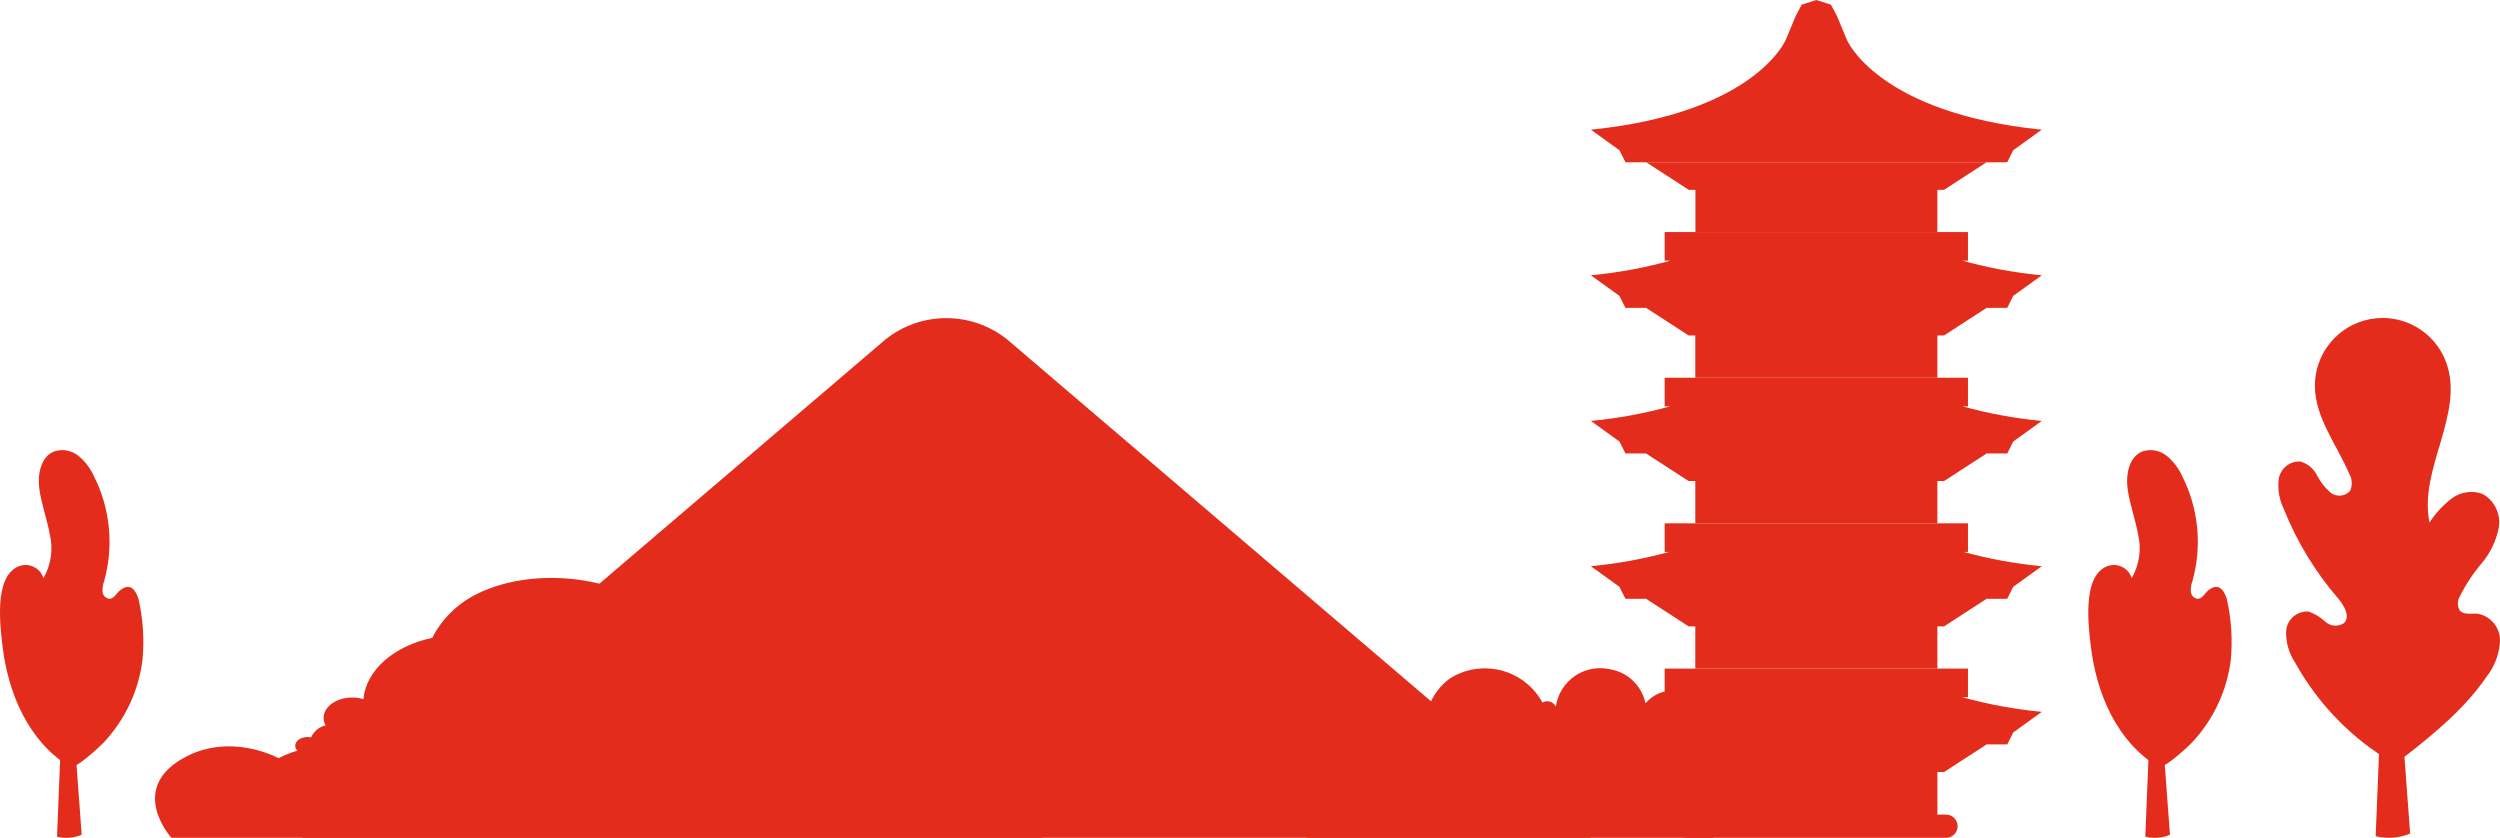
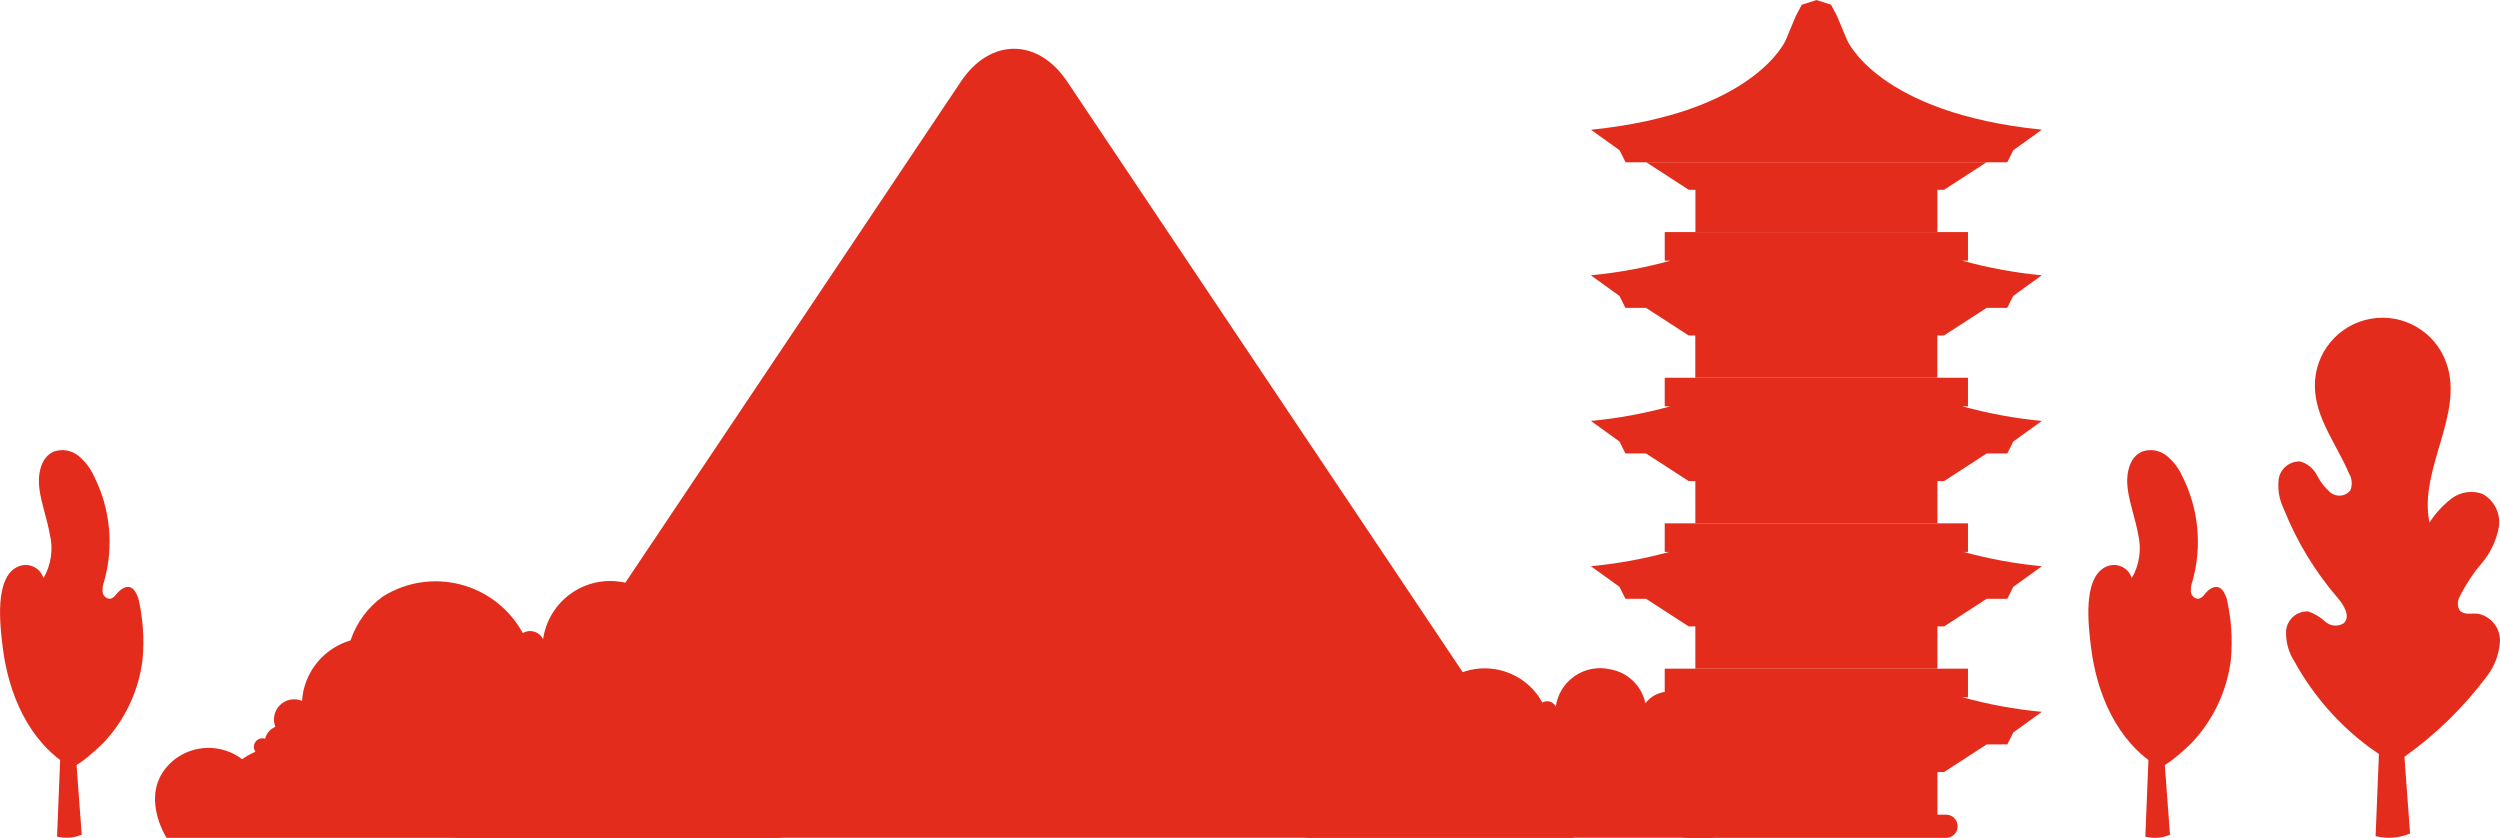
- <svg xmlns="http://www.w3.org/2000/svg" width="295.929" height="99.173" viewBox="0 0 295.929 99.173">
+ <svg xmlns="http://www.w3.org/2000/svg" width="177.384" height="59.446" viewBox="0 0 177.384 59.446">
  <defs>
-     <style>.a{fill:#e32c1b;}</style>
+     <style>
+       .a {
+         fill: #e32c1b;
+       }
+     </style>
  </defs>
-   <g transform="translate(-1097 -5974.827)">
-     <path class="a" d="M4886.154,908.208l-6.612,5.646-52.617,44.927h152.594l-40.408-34.5-13.2-11.267h0l-15.463-13.2a11.539,11.539,0,0,0-14.462,0l-9.836,8.4" transform="translate(-3694.201 5115.218)" />
-     <path class="a" d="M4745.536,1069.024c5.655-3.322,11.452-.1,11.452-.1a14.49,14.49,0,0,1,2.231-.894.84.84,0,0,1-.25-.58c0-.57.647-1.032,1.446-1.032a1.965,1.965,0,0,1,.427.051,2.463,2.463,0,0,1,1.722-1.424,1.821,1.821,0,0,1-.237-.884c0-1.335,1.516-2.417,3.385-2.417a4.548,4.548,0,0,1,1.325.193c.313-3.454,3.653-6.317,8.146-7.252a11.745,11.745,0,0,1,5.421-5.261c7.113-3.489,18.793-2,23.483,4.383a3.163,3.163,0,0,1,2.933.261,1.863,1.863,0,0,1,.472.477c1.05-4.13,6.045-7.807,13.73-6.786,6.67.886,8.427,4.541,9.04,6.183,0,0,5.313-4.616,11.261-.493a4.773,4.773,0,0,1,1.42,1.578,5.411,5.411,0,0,1,1.728-.279c2.24,0,4.055,1.3,4.055,2.9a2.971,2.971,0,0,1-2.224,2.581,3.476,3.476,0,0,1,1.082,2.436,3.8,3.8,0,0,1-1.877,3.088c.22.341,4.911,1.043,5.734,5.167a6.158,6.158,0,0,1-4.172,7.427H4744.309S4739.22,1072.734,4745.536,1069.024Z" transform="translate(-3627.021 4995.651)" />
-     <path class="a" d="M5067,1086.169a4.342,4.342,0,0,1,5.336-.065,5.83,5.83,0,0,1,1.04-.583.668.668,0,0,1,.756-1.019,1.35,1.35,0,0,1,.8-.929,1.577,1.577,0,0,1,2.084-2.027,5.292,5.292,0,0,1,3.8-4.731,6.959,6.959,0,0,1,2.526-3.432,7.761,7.761,0,0,1,10.943,2.859,1.121,1.121,0,0,1,1.586.482,5.3,5.3,0,0,1,6.4-4.427,5.151,5.151,0,0,1,4.212,4.034s2.476-3.012,5.248-.321a3,3,0,0,1,.662,1.03,1.888,1.888,0,0,1,1.658,3.392,2.759,2.759,0,0,1-.371,3.6,4.385,4.385,0,0,1,2.672,3.371c.549,3.847-1.944,4.846-1.944,4.846h-47.979S5064.052,1088.589,5067,1086.169Z" transform="translate(-3814.705 4981.748)" />
-     <g transform="translate(1097 6028.095)">
-       <path class="a" d="M4714.982,1028.138c-.407-1.223-1.082-1.845-2.175-.975-.422.336-.682.966-1.221,1a.906.906,0,0,1-.849-.809,2.937,2.937,0,0,1,.184-1.262,17.272,17.272,0,0,0-1.217-12.471,6.657,6.657,0,0,0-1.837-2.39,3.039,3.039,0,0,0-2.866-.51c-1.623.652-1.986,2.8-1.734,4.535.26,1.78.9,3.483,1.219,5.254a7.064,7.064,0,0,1-.747,5.207,2.212,2.212,0,0,0-3.055-1.344c-2.792,1.292-2.081,6.987-1.778,9.47.671,5.521,3.049,11.2,7.958,14.2.617.376,3.529-2.375,3.959-2.813a17.452,17.452,0,0,0,4.641-9.819A22.821,22.821,0,0,0,4714.982,1028.138Z" transform="translate(-4698.598 -1010.551)" />
-       <path class="a" d="M4713.061,1070.386l-.419-5.643,4.1-5.879-4.171,4.956-.383-5.166-.356,8.788-3.242-5.5,3.183,6.99-.621,15.324a4.58,4.58,0,0,0,2.92-.225l-.917-12.356,3.417-4.92Z" transform="translate(-4704.402 -1038.488)" />
+   <g transform="translate(-239.585 -2727.447)">
+     <path class="a" d="M4857.748,907.223l-3.44,5.138-27.382,40.884h79.409l-21.028-31.4-6.867-10.253h0l-8.047-12.015c-2.07-3.09-5.456-3.09-7.526,0l-5.119,7.644" transform="translate(-4555.095 1833.648)" />
+     <path class="a" d="M4743.709,1060.278a3.938,3.938,0,0,1,4.842-.058,5.282,5.282,0,0,1,.944-.529.607.607,0,0,1,.686-.924,1.226,1.226,0,0,1,.728-.843,1.431,1.431,0,0,1,1.892-1.84,4.8,4.8,0,0,1,3.444-4.293,6.309,6.309,0,0,1,2.292-3.114,7.041,7.041,0,0,1,9.929,2.595,1.018,1.018,0,0,1,1.44.437,4.807,4.807,0,0,1,5.806-4.017,4.674,4.674,0,0,1,3.822,3.66s2.247-2.733,4.761-.292a2.711,2.711,0,0,1,.6.934,1.713,1.713,0,0,1,1.505,3.078,2.5,2.5,0,0,1-.337,3.27,3.975,3.975,0,0,1,2.425,3.059c.5,3.49-1.764,4.4-1.764,4.4H4743.19S4741.039,1062.475,4743.709,1060.278Z" transform="translate(-4491.787 1721.095)" />
+     <path class="a" d="M5066.4,1080.567a2.6,2.6,0,0,1,3.2-.039,3.507,3.507,0,0,1,.624-.349.4.4,0,0,1,.334-.631.407.407,0,0,1,.12.02.809.809,0,0,1,.48-.557.954.954,0,0,1-.065-.346.945.945,0,0,1,1.315-.87,3.173,3.173,0,0,1,2.275-2.836,4.174,4.174,0,0,1,1.514-2.057,4.652,4.652,0,0,1,6.559,1.714.672.672,0,0,1,.951.289,3.176,3.176,0,0,1,3.835-2.654,3.087,3.087,0,0,1,2.525,2.418,2.073,2.073,0,0,1,3.146-.193,1.789,1.789,0,0,1,.4.617,1.132,1.132,0,0,1,.994,2.033,1.654,1.654,0,0,1-.222,2.161,2.628,2.628,0,0,1,1.6,2.021c.33,2.306-1.165,2.9-1.165,2.9h-28.76S5064.641,1082.018,5066.4,1080.567Z" transform="translate(-4733.736 1702.68)" />
+     <g transform="translate(239.585 2759.377)">
+       <path class="a" d="M4708.419,1021.093c-.244-.733-.648-1.106-1.3-.585-.253.2-.409.579-.732.6a.544.544,0,0,1-.509-.485,1.773,1.773,0,0,1,.11-.756,10.352,10.352,0,0,0-.729-7.475,3.99,3.99,0,0,0-1.1-1.433,1.822,1.822,0,0,0-1.718-.306c-.973.391-1.191,1.681-1.04,2.718.156,1.067.541,2.088.73,3.149a4.233,4.233,0,0,1-.448,3.121,1.326,1.326,0,0,0-1.831-.806c-1.674.774-1.247,4.188-1.066,5.676.4,3.31,1.828,6.716,4.77,8.509.37.225,2.115-1.424,2.373-1.686a10.463,10.463,0,0,0,2.782-5.886A13.68,13.68,0,0,0,4708.419,1021.093Z" transform="translate(-4698.598 -1010.551)" />
+       <path class="a" d="M4711.271,1065.686l-.251-3.383,2.459-3.524-2.5,2.97-.23-3.1-.213,5.268-1.943-3.3,1.908,4.19-.372,9.186a2.746,2.746,0,0,0,1.75-.135l-.55-7.407,2.048-2.949Z" transform="translate(-4706.081 -1046.566)" />
    </g>
-     <g transform="translate(1344.194 6028.095)">
-       <path class="a" d="M5304.655,1028.138c-.407-1.223-1.082-1.845-2.175-.975-.423.336-.683.966-1.222,1a.905.905,0,0,1-.848-.809,2.937,2.937,0,0,1,.183-1.262,17.272,17.272,0,0,0-1.216-12.471,6.653,6.653,0,0,0-1.837-2.39,3.039,3.039,0,0,0-2.866-.51c-1.623.652-1.986,2.8-1.733,4.535.26,1.78.9,3.483,1.218,5.254a7.064,7.064,0,0,1-.747,5.207,2.213,2.213,0,0,0-3.055-1.344c-2.792,1.292-2.08,6.987-1.778,9.47.672,5.521,3.049,11.2,7.958,14.2.617.376,3.529-2.375,3.959-2.813a17.446,17.446,0,0,0,4.641-9.819A22.792,22.792,0,0,0,5304.655,1028.138Z" transform="translate(-5288.271 -1010.551)" />
-       <path class="a" d="M5302.734,1070.386l-.418-5.643,4.1-5.879-4.171,4.956-.383-5.166-.356,8.788-3.242-5.5,3.182,6.99-.621,15.324a4.579,4.579,0,0,0,2.919-.225l-.917-12.356,3.417-4.92Z" transform="translate(-5294.076 -1038.488)" />
+     <g transform="translate(387.757 2759.377)">
+       <path class="a" d="M5298.092,1021.093c-.244-.733-.648-1.106-1.3-.585-.253.2-.409.579-.732.6a.542.542,0,0,1-.508-.485,1.757,1.757,0,0,1,.109-.756,10.352,10.352,0,0,0-.729-7.475,3.991,3.991,0,0,0-1.1-1.433,1.822,1.822,0,0,0-1.718-.306c-.973.391-1.19,1.681-1.039,2.718.155,1.067.541,2.088.73,3.149a4.233,4.233,0,0,1-.448,3.121,1.326,1.326,0,0,0-1.831-.806c-1.674.774-1.247,4.188-1.066,5.676.4,3.31,1.828,6.716,4.77,8.509.37.225,2.115-1.424,2.373-1.686a10.46,10.46,0,0,0,2.782-5.886A13.665,13.665,0,0,0,5298.092,1021.093Z" transform="translate(-5288.271 -1010.551)" />
+       <path class="a" d="M5300.944,1065.686l-.251-3.383,2.459-3.524-2.5,2.97-.229-3.1-.214,5.268-1.943-3.3,1.907,4.19L5299.8,1074a2.746,2.746,0,0,0,1.75-.135l-.549-7.407,2.048-2.949Z" transform="translate(-5295.754 -1046.566)" />
    </g>
-     <g transform="translate(1285.318 5974.827)">
-       <path class="a" d="M5170.967,937.564h26.921v-5h.788l3.041-1.973,2-1.295h-40.3l2,1.295,3.041,1.973h.789v5Z" transform="translate(-5156.876 -910.092)" />
-       <path class="a" d="M5150.445,900.72l.765.552.709,1.417H5197.1l.709-1.417.765-.551,2.478-1.787.142-.1c-19.444-1.968-23.065-10.627-23.065-10.627l-1.181-2.834-.708-1.338-1.711-.544-.021-.007-1.732.551-.707,1.338-1.182,2.834s-3.621,8.659-23.064,10.626l.142.1Z" transform="translate(-5147.825 -883.482)" />
-       <path class="a" d="M5192.458,952.4v-3.385h-35.9V952.4h.675a54.416,54.416,0,0,1-9.413,1.731l.141.1h0l2.479,1.787.765.551.708,1.417h2.44l2,1.295,3.041,1.973h.788v5h28.654v-5h.788l3.041-1.973,2-1.295h2.441l.709-1.417.765-.551,2.478-1.787h0l.141-.1a54.42,54.42,0,0,1-9.414-1.731Zm-17.928,1.5-.02-.01h0l.021.01c.074.037.151.071.228.107C5174.683,953.977,5174.605,953.943,5174.53,953.905Z" transform="translate(-5147.825 -921.544)" />
-       <path class="a" d="M5192.458,993.522v-3.385h-35.9v3.385h.676a54.452,54.452,0,0,1-9.413,1.73l.141.1h0l2.479,1.787.765.551.708,1.417h2.44l2,1.294,3.041,1.973h.788v5h28.654v-5h.788l3.041-1.973,2-1.294h2.441l.709-1.417.765-.551,2.478-1.787h0l.141-.1a54.456,54.456,0,0,1-9.414-1.73Zm-17.928,1.5-.02-.01.021.01c.074.037.151.071.228.107C5174.683,995.1,5174.605,995.063,5174.53,995.026Z" transform="translate(-5147.825 -945.427)" />
-       <path class="a" d="M5192.458,1034.643v-3.385h-35.9v3.385h.526a54.611,54.611,0,0,1-9.264,1.69l.141.1h0l2.479,1.788.765.552.708,1.416h2.44l2,1.295,3.041,1.973h.788v5h28.654v-5h.788l3.041-1.973,2-1.295h2.441l.709-1.416.765-.552,2.478-1.786h0l.141-.1a54.615,54.615,0,0,1-9.265-1.69Zm-17.167,1.82c-.155-.068-.3-.142-.455-.214l-.228-.107.229.107c.151.072.3.146.454.213Zm.308.124-.214-.087.215.087c.1.043.209.085.314.127C5175.809,1036.672,5175.7,1036.631,5175.6,1036.588Z" transform="translate(-5147.825 -969.31)" />
-       <path class="a" d="M5192.458,1075.668v-3.385h-35.9v3.385h.676a54.423,54.423,0,0,1-9.413,1.73l.141.1h0l2.479,1.787.765.552.708,1.417h2.44l2,1.295,3.041,1.973h.788v5h0v.039h-1.022a1.375,1.375,0,0,0,0,2.75h30.7a1.375,1.375,0,0,0,0-2.75h-1.022v-5h0v-.038h.788l3.041-1.973,2-1.295h2.441l.709-1.417.765-.552,2.478-1.786h0l.141-.1a54.426,54.426,0,0,1-9.414-1.73Zm-17.947,1.494h0l.007,0Zm1.1,12.4h0v-.039h0Zm-.015-11.907c-.1-.042-.207-.081-.308-.125s-.228-.106-.34-.16c.113.054.225.109.341.16s.206.083.309.125.209.085.314.127C5175.809,1077.738,5175.7,1077.7,5175.6,1077.653Z" transform="translate(-5147.825 -993.137)" />
+     <g transform="translate(352.466 2727.447)">
+       <path class="a" d="M5167.939,934.253h16.137v-3h.472l1.823-1.182,1.2-.776h-24.159l1.2.776,1.823,1.182h.473v3Z" transform="translate(-5159.493 -917.786)" />
+       <path class="a" d="M5149.4,893.815l.459.331.425.849h27.083l.425-.849.458-.33,1.485-1.071.084-.061c-11.655-1.179-13.825-6.37-13.825-6.37l-.708-1.7-.424-.8-1.026-.326-.012,0-1.039.33-.423.8-.708,1.7s-2.17,5.19-13.825,6.37l.085.061Z" transform="translate(-5147.825 -883.482)" />
+       <path class="a" d="M5174.579,951.045v-2.029h-21.516v2.029h.4a32.618,32.618,0,0,1-5.643,1.037l.084.061h0l1.486,1.071.458.33.424.849h1.463l1.2.776,1.823,1.182h.473v3h17.175v-3h.472l1.823-1.182,1.2-.776h1.463l.425-.849.458-.33,1.485-1.071h0l.084-.061a32.618,32.618,0,0,1-5.643-1.037Zm-10.746.9-.012-.006h0l.012.006c.045.022.091.043.137.064C5163.924,951.99,5163.878,951.969,5163.833,951.947Z" transform="translate(-5147.825 -932.549)" />
+       <path class="a" d="M5174.579,992.166v-2.029h-21.517v2.029h.405a32.636,32.636,0,0,1-5.643,1.037l.084.061h0l1.486,1.071.458.33.424.849h1.463l1.2.776,1.823,1.182h.473v3h17.175v-3h.472l1.823-1.182,1.2-.776h1.463l.425-.849.458-.33,1.485-1.071h0l.084-.061a32.636,32.636,0,0,1-5.643-1.037Zm-10.746.9-.012-.006.012.006c.045.022.091.043.137.064C5163.924,993.111,5163.878,993.09,5163.833,993.068Z" transform="translate(-5147.825 -963.337)" />
+       <path class="a" d="M5174.579,1033.287v-2.029h-21.517v2.029h.315a32.731,32.731,0,0,1-5.553,1.013l.084.061h0l1.486,1.072.458.331.424.849h1.463l1.2.776,1.823,1.183h.473v3h17.175v-3h.472l1.823-1.183,1.2-.776h1.463l.425-.849.458-.331,1.485-1.071h0l.084-.061a32.731,32.731,0,0,1-5.553-1.013Zm-10.291,1.091c-.093-.041-.181-.085-.272-.128l-.136-.064.137.064c.091.043.18.087.272.128Zm.185.075-.128-.052.129.052.188.076Z" transform="translate(-5147.825 -994.125)" />
+       <path class="a" d="M5174.579,1074.312v-2.029h-21.517v2.029h.405a32.63,32.63,0,0,1-5.643,1.037l.084.061h0l1.486,1.071.458.331.424.849h1.463l1.2.776,1.823,1.183h.473v3h0v.023h-.612a.824.824,0,1,0,0,1.648h18.4a.824.824,0,1,0,0-1.648h-.612v-3h0v-.023h.472l1.823-1.183,1.2-.776h1.463l.425-.849.458-.331,1.485-1.071h0l.084-.061a32.63,32.63,0,0,1-5.643-1.037Zm-10.758.9h0l0,0Zm.661,7.432h0v-.023h0Zm-.009-7.137c-.061-.025-.124-.048-.185-.075s-.136-.063-.2-.1c.068.032.134.066.2.1s.123.049.185.075l.188.076Z" transform="translate(-5147.825 -1024.841)" />
    </g>
-     <path class="a" d="M5365.468,1008.287c-.739-.051-1.636.183-2.109-.387a1.611,1.611,0,0,1,0-1.623,19.455,19.455,0,0,1,2.6-3.95,9.223,9.223,0,0,0,2.025-4.231,3.817,3.817,0,0,0-1.929-3.984,3.885,3.885,0,0,0-3.663.556,11.461,11.461,0,0,0-2.606,2.834c-1.308-6.292,4.153-12.829,2-18.884a8.014,8.014,0,0,0-15.565,2.754c.032,3.728,2.577,6.888,4.044,10.315a2.26,2.26,0,0,1,.135,2.047,1.691,1.691,0,0,1-2.34.217,6.767,6.767,0,0,1-1.6-2.061,3.19,3.19,0,0,0-1.974-1.618,2.469,2.469,0,0,0-2.551,2.1,6.379,6.379,0,0,0,.614,3.547,37.415,37.415,0,0,0,6.414,10.559c.734.85,1.5,2.19.674,2.948a1.815,1.815,0,0,1-2.174-.179,5.819,5.819,0,0,0-2-1.214,2.5,2.5,0,0,0-2.648,2.292,6.307,6.307,0,0,0,1.044,3.718,31.51,31.51,0,0,0,8.795,10.057l1.152.809-.393,9.716a6.4,6.4,0,0,0,4.08-.314l-.673-9.079c3.588-2.789,7.127-5.71,9.694-9.444a7.5,7.5,0,0,0,1.617-4.244A3.228,3.228,0,0,0,5365.468,1008.287Z" transform="translate(-3975.202 5039.179)" />
+     <path class="a" d="M5356.012,994.272c-.443-.031-.981.11-1.265-.232a.966.966,0,0,1,0-.973,11.669,11.669,0,0,1,1.561-2.368,5.525,5.525,0,0,0,1.213-2.536,2.287,2.287,0,0,0-1.156-2.388,2.328,2.328,0,0,0-2.2.333,6.864,6.864,0,0,0-1.562,1.7c-.784-3.771,2.489-7.69,1.2-11.319a4.8,4.8,0,0,0-9.33,1.651c.019,2.234,1.544,4.129,2.424,6.183a1.355,1.355,0,0,1,.081,1.227,1.014,1.014,0,0,1-1.4.13,4.05,4.05,0,0,1-.962-1.235,1.912,1.912,0,0,0-1.183-.97,1.48,1.48,0,0,0-1.529,1.256,3.826,3.826,0,0,0,.368,2.126,22.436,22.436,0,0,0,3.845,6.329c.44.51.9,1.313.4,1.767a1.087,1.087,0,0,1-1.3-.108,3.5,3.5,0,0,0-1.2-.728,1.5,1.5,0,0,0-1.587,1.374,3.781,3.781,0,0,0,.625,2.229,18.885,18.885,0,0,0,5.272,6.028l.69.485-.236,5.824a3.837,3.837,0,0,0,2.446-.188l-.4-5.442a26.488,26.488,0,0,0,5.811-5.661,4.494,4.494,0,0,0,.969-2.544A1.935,1.935,0,0,0,5356.012,994.272Z" transform="translate(-4940.639 1776.716)" />
  </g>
</svg>
